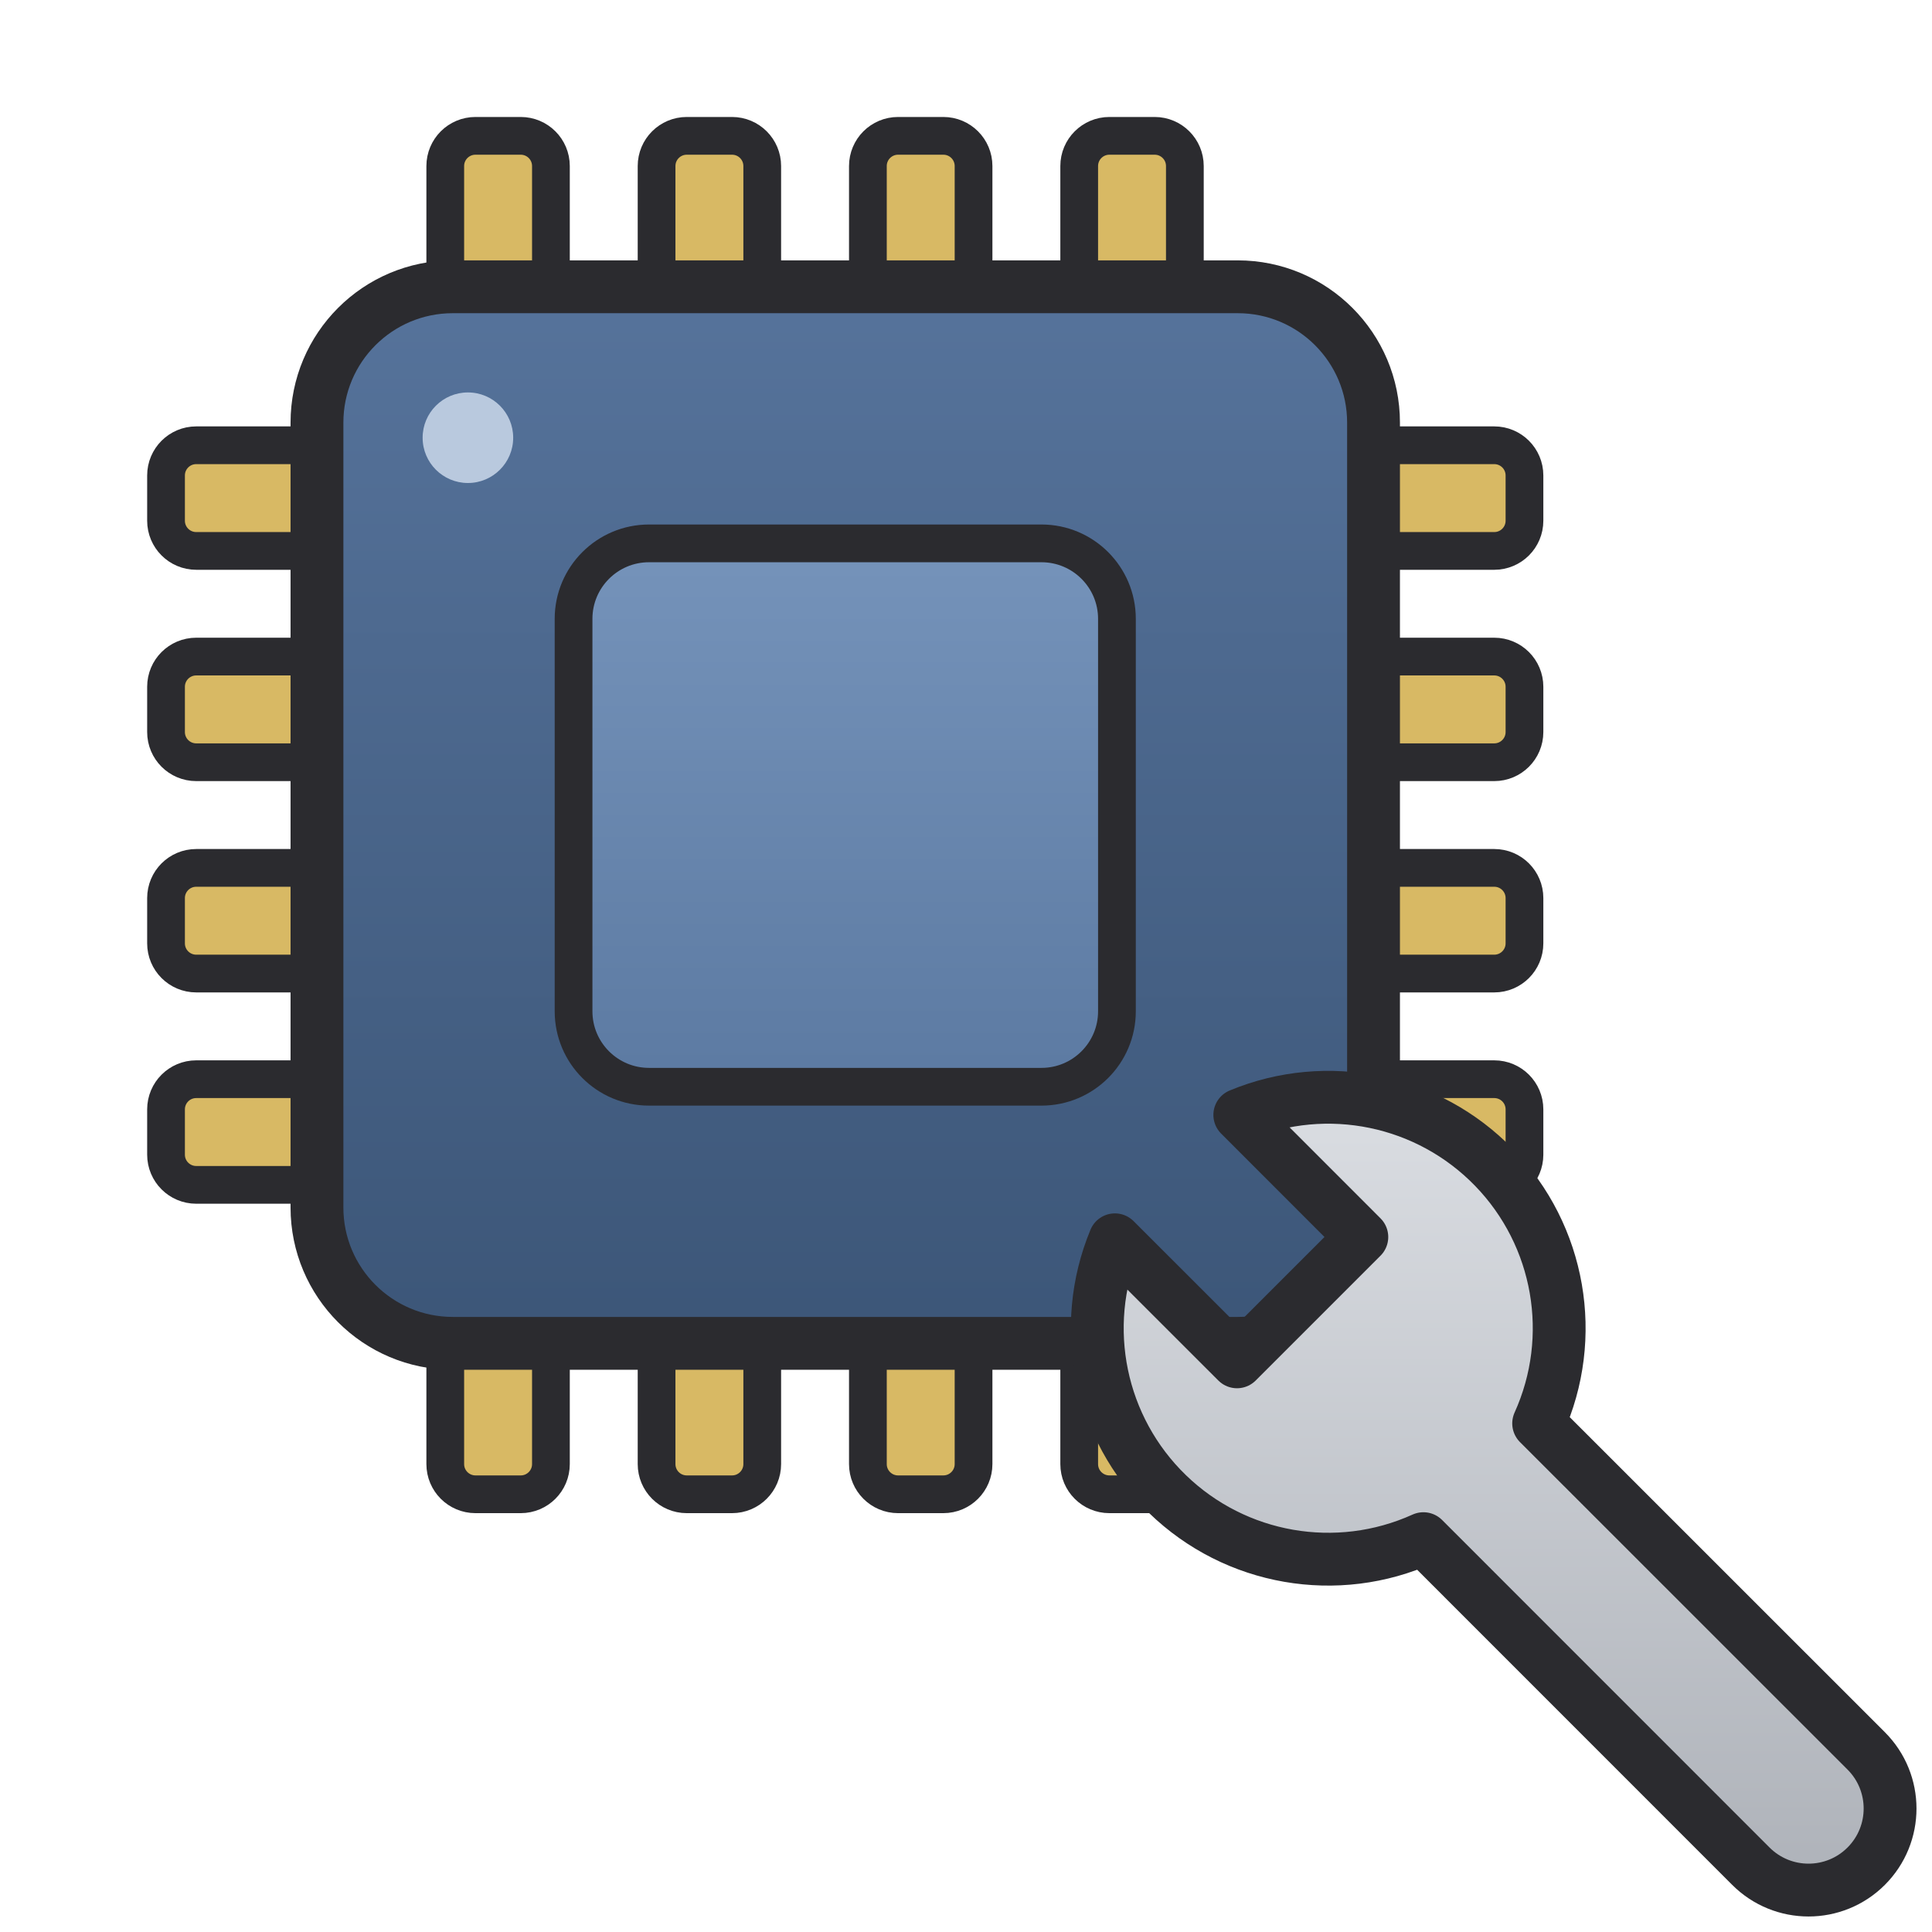
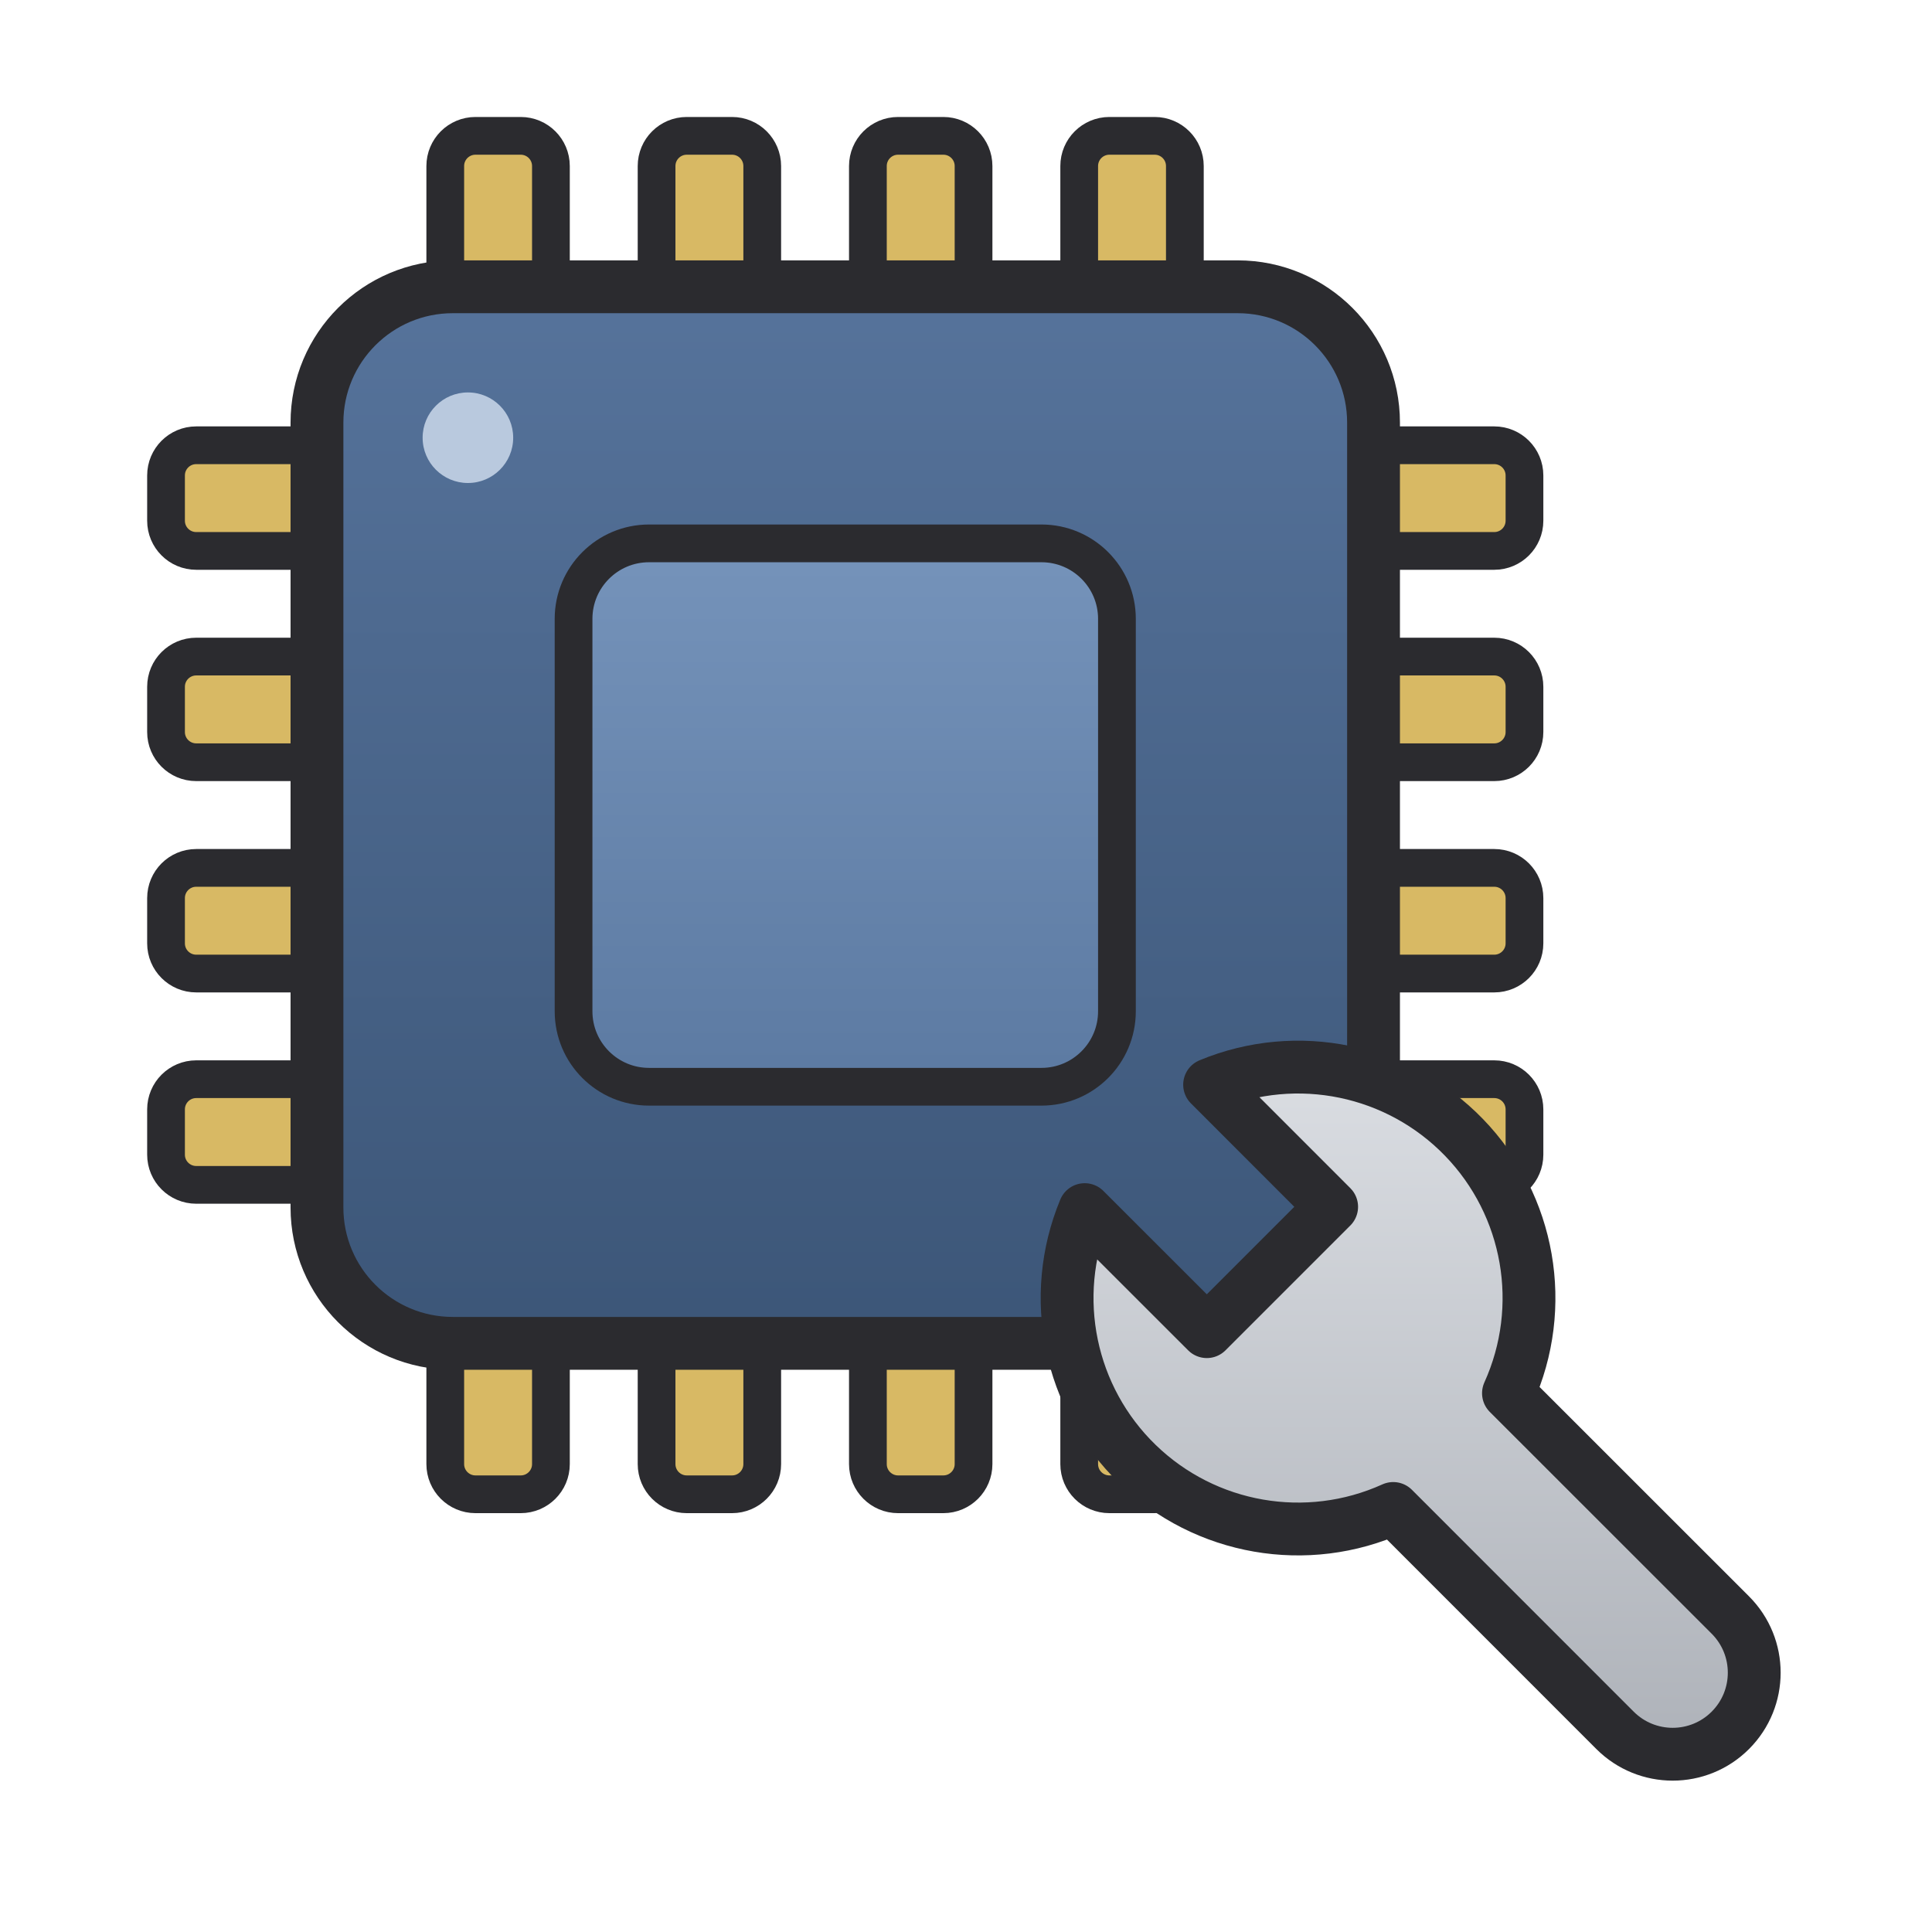
<svg xmlns="http://www.w3.org/2000/svg" width="256" height="256" viewBox="0 0 256 256">
  <defs>
    <linearGradient id="chip" x1="0" y1="0" x2="0" y2="1">
      <stop offset="0" stop-color="#56739B" />
      <stop offset="1" stop-color="#3C5678" />
    </linearGradient>
    <linearGradient id="die" x1="0" y1="0" x2="0" y2="1">
      <stop offset="0" stop-color="#7593BA" />
      <stop offset="1" stop-color="#5C7AA2" />
    </linearGradient>
    <linearGradient id="steel" x1="0" y1="0" x2="0" y2="1">
      <stop offset="0" stop-color="#DADDE2" />
      <stop offset="1" stop-color="#AEB2B9" />
    </linearGradient>
  </defs>
  <rect x="22" y="59" width="30" height="14" rx="4" fill="#D8B964" stroke="#2B2B2F" stroke-width="5" stroke-linejoin="round" stroke-linecap="round" class="outline" />
  <rect x="172" y="59" width="30" height="14" rx="4" fill="#D8B964" stroke="#2B2B2F" stroke-width="5" stroke-linejoin="round" stroke-linecap="round" class="outline" />
  <rect x="59" y="18" width="14" height="30" rx="4" fill="#D8B964" stroke="#2B2B2F" stroke-width="5" stroke-linejoin="round" stroke-linecap="round" class="outline" />
  <rect x="59" y="168" width="14" height="30" rx="4" fill="#D8B964" stroke="#2B2B2F" stroke-width="5" stroke-linejoin="round" stroke-linecap="round" class="outline" />
  <rect x="22" y="87" width="30" height="14" rx="4" fill="#D8B964" stroke="#2B2B2F" stroke-width="5" stroke-linejoin="round" stroke-linecap="round" class="outline" />
  <rect x="172" y="87" width="30" height="14" rx="4" fill="#D8B964" stroke="#2B2B2F" stroke-width="5" stroke-linejoin="round" stroke-linecap="round" class="outline" />
  <rect x="87" y="18" width="14" height="30" rx="4" fill="#D8B964" stroke="#2B2B2F" stroke-width="5" stroke-linejoin="round" stroke-linecap="round" class="outline" />
  <rect x="87" y="168" width="14" height="30" rx="4" fill="#D8B964" stroke="#2B2B2F" stroke-width="5" stroke-linejoin="round" stroke-linecap="round" class="outline" />
  <rect x="22" y="115" width="30" height="14" rx="4" fill="#D8B964" stroke="#2B2B2F" stroke-width="5" stroke-linejoin="round" stroke-linecap="round" class="outline" />
  <rect x="172" y="115" width="30" height="14" rx="4" fill="#D8B964" stroke="#2B2B2F" stroke-width="5" stroke-linejoin="round" stroke-linecap="round" class="outline" />
  <rect x="115" y="18" width="14" height="30" rx="4" fill="#D8B964" stroke="#2B2B2F" stroke-width="5" stroke-linejoin="round" stroke-linecap="round" class="outline" />
  <rect x="115" y="168" width="14" height="30" rx="4" fill="#D8B964" stroke="#2B2B2F" stroke-width="5" stroke-linejoin="round" stroke-linecap="round" class="outline" />
  <rect x="22" y="143" width="30" height="14" rx="4" fill="#D8B964" stroke="#2B2B2F" stroke-width="5" stroke-linejoin="round" stroke-linecap="round" class="outline" />
  <rect x="172" y="143" width="30" height="14" rx="4" fill="#D8B964" stroke="#2B2B2F" stroke-width="5" stroke-linejoin="round" stroke-linecap="round" class="outline" />
  <rect x="143" y="18" width="14" height="30" rx="4" fill="#D8B964" stroke="#2B2B2F" stroke-width="5" stroke-linejoin="round" stroke-linecap="round" class="outline" />
  <rect x="143" y="168" width="14" height="30" rx="4" fill="#D8B964" stroke="#2B2B2F" stroke-width="5" stroke-linejoin="round" stroke-linecap="round" class="outline" />
  <rect x="42" y="38" width="140" height="140" rx="18" fill="url(#chip)" stroke="#2B2B2F" stroke-width="7" stroke-linejoin="round" stroke-linecap="round" class="outline" />
  <rect x="76" y="72" width="72" height="72" rx="10" fill="url(#die)" stroke="#2B2B2F" stroke-width="5" stroke-linejoin="round" stroke-linecap="round" class="outline" />
  <circle cx="62" cy="58" r="6" fill="#B9C9DE" />
-   <path d="M164.28 147.73L180.45 163.91L163.91 180.45L147.73 164.28A30.6 30.6 0 0 0 188.61 203.88L232 247.28A10.8 10.8 0 0 0 247.28 232L203.88 188.61A30.6 30.6 0 0 0 164.28 147.73Z" fill="url(#steel)" stroke="#2B2B2F" stroke-width="7" stroke-linejoin="round" stroke-linecap="round" class="outline" />
+   <path d="M160.28 143.73L176.45 159.91L159.91 176.45L143.73 160.28A30.6 30.6 0 0 0 184.61 199.88L214 229.28A10.8 10.8 0 0 0 229.28 214L199.88 184.61A30.6 30.6 0 0 0 160.28 143.73Z" fill="url(#steel)" stroke="#2B2B2F" stroke-width="7" stroke-linejoin="round" stroke-linecap="round" class="outline" />
</svg>
